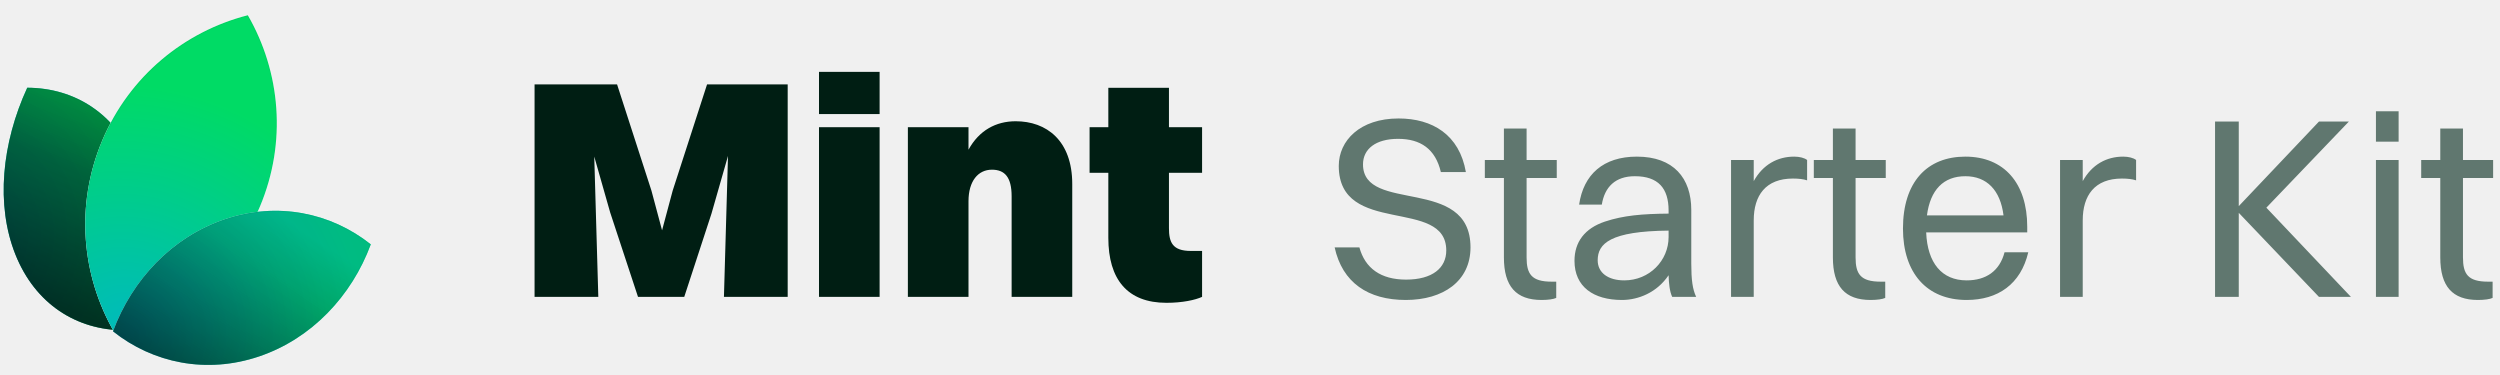
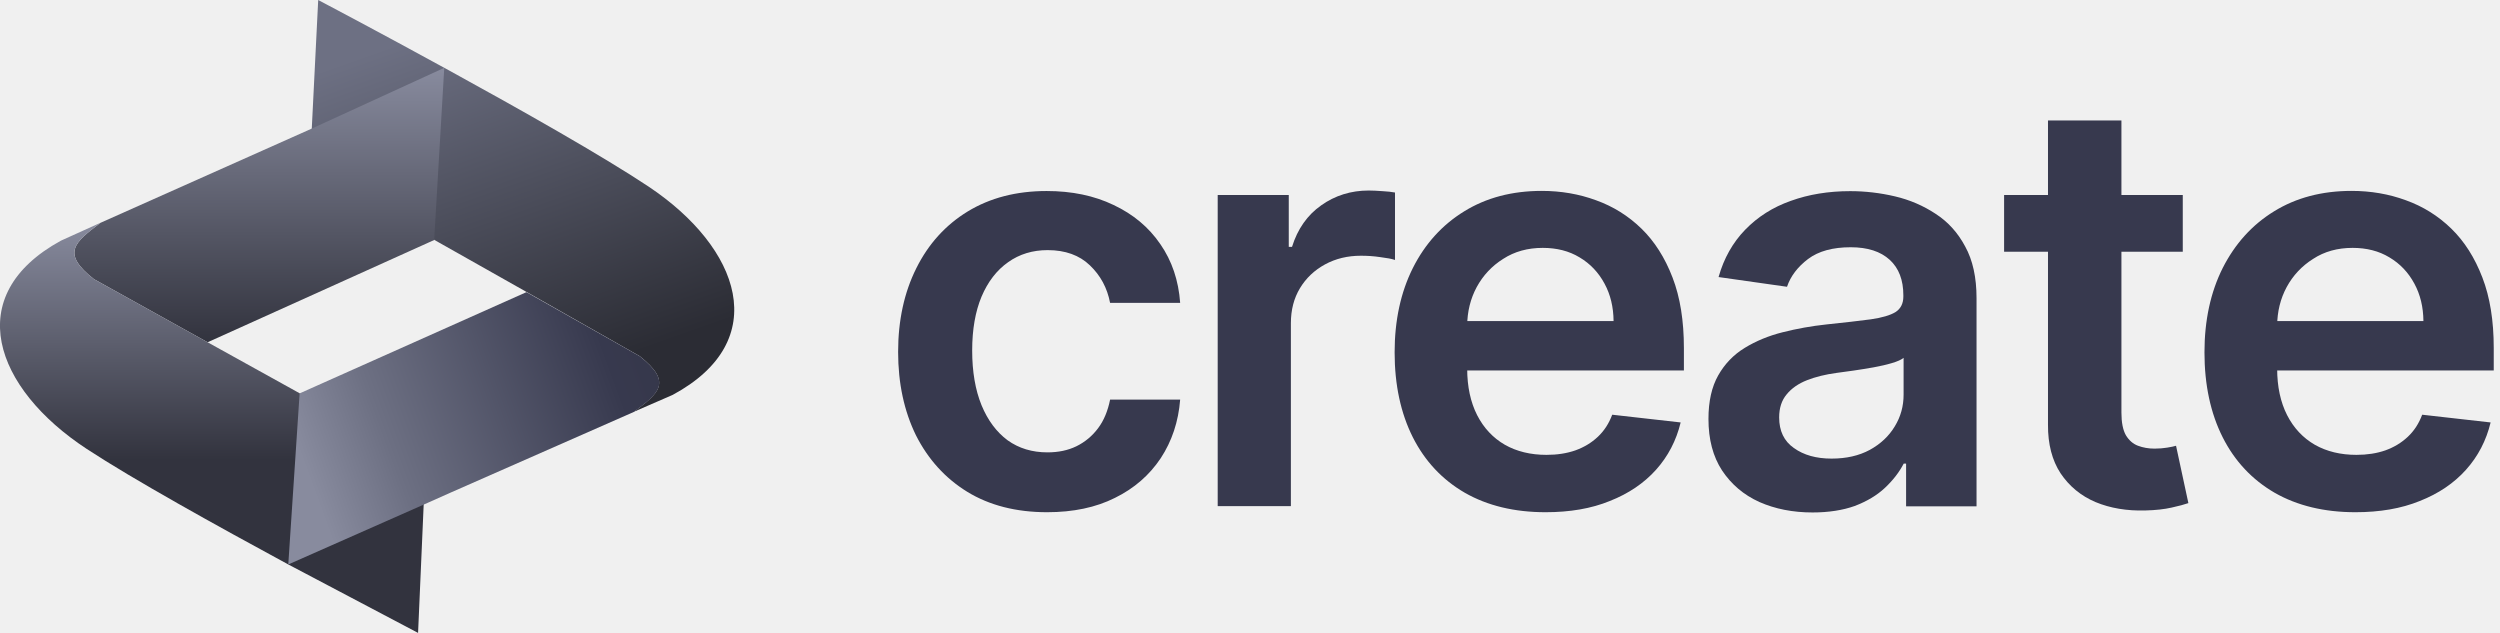
- <svg xmlns="http://www.w3.org/2000/svg" width="160" height="24" viewBox="0 0 160 24" fill="none">
-   <path d="M7.953 21.139C4.896 21.13 2.255 19.458 0.987 16.29C-0.28 13.121 0.109 9.163 1.744 5.615C4.801 5.624 7.442 7.296 8.71 10.465C9.977 13.633 9.588 17.591 7.953 21.139Z" fill="white" />
-   <path d="M7.953 21.139C4.896 21.13 2.255 19.458 0.987 16.29C-0.28 13.121 0.109 9.163 1.744 5.615C4.801 5.624 7.442 7.296 8.71 10.465C9.977 13.633 9.588 17.591 7.953 21.139Z" fill="url(#paint0_radial_115_86)" />
-   <path d="M7.953 21.139C4.896 21.13 2.255 19.458 0.987 16.29C-0.28 13.121 0.109 9.163 1.744 5.615C4.801 5.624 7.442 7.296 8.71 10.465C9.977 13.633 9.588 17.591 7.953 21.139Z" fill="black" fill-opacity="0.5" style="mix-blend-mode:hard-light" />
-   <path d="M7.953 21.139C4.896 21.13 2.255 19.458 0.987 16.29C-0.28 13.121 0.109 9.163 1.744 5.615C4.801 5.624 7.442 7.296 8.71 10.465C9.977 13.633 9.588 17.591 7.953 21.139Z" fill="url(#paint1_linear_115_86)" fill-opacity="0.5" style="mix-blend-mode:hard-light" />
-   <path d="M7.935 21.111C4.897 21.096 2.274 19.431 1.013 16.279C-0.248 13.124 0.136 9.182 1.762 5.643C4.8 5.659 7.423 7.324 8.684 10.476C9.945 13.63 9.561 17.572 7.935 21.111Z" stroke="url(#paint2_linear_115_86)" stroke-opacity="0.05" stroke-width="0.056" />
-   <path d="M7.31 21.257C11.354 20.221 14.884 17.375 16.628 13.236C18.373 9.097 17.945 4.587 15.86 0.976C11.816 2.012 8.287 4.858 6.542 8.998C4.797 13.137 5.225 17.646 7.31 21.257Z" fill="white" />
-   <path d="M7.31 21.257C11.354 20.221 14.884 17.375 16.628 13.236C18.373 9.097 17.945 4.587 15.86 0.976C11.816 2.012 8.287 4.858 6.542 8.998C4.797 13.137 5.225 17.646 7.31 21.257Z" fill="url(#paint3_radial_115_86)" />
-   <path d="M16.602 13.225C14.864 17.349 11.351 20.187 7.324 21.225C5.253 17.624 4.829 13.132 6.568 9.009C8.306 4.885 11.819 2.047 15.846 1.009C17.918 4.61 18.341 9.101 16.602 13.225Z" stroke="url(#paint4_linear_115_86)" stroke-opacity="0.05" stroke-width="0.056" />
-   <path d="M7.234 21.207C9.789 23.237 13.21 23.951 16.577 22.814C19.944 21.677 22.506 18.945 23.73 15.638C21.175 13.608 17.754 12.894 14.387 14.031C11.02 15.168 8.458 17.901 7.234 21.207Z" fill="white" />
-   <path d="M7.234 21.207C9.789 23.237 13.21 23.951 16.577 22.814C19.944 21.677 22.506 18.945 23.73 15.638C21.175 13.608 17.754 12.894 14.387 14.031C11.02 15.168 8.458 17.901 7.234 21.207Z" fill="url(#paint5_radial_115_86)" />
-   <path d="M7.234 21.207C9.789 23.237 13.21 23.951 16.577 22.814C19.944 21.677 22.506 18.945 23.73 15.638C21.175 13.608 17.754 12.894 14.387 14.031C11.02 15.168 8.458 17.901 7.234 21.207Z" fill="black" fill-opacity="0.2" style="mix-blend-mode:hard-light" />
-   <path d="M7.234 21.207C9.789 23.237 13.21 23.951 16.577 22.814C19.944 21.677 22.506 18.945 23.73 15.638C21.175 13.608 17.754 12.894 14.387 14.031C11.02 15.168 8.458 17.901 7.234 21.207Z" fill="url(#paint6_linear_115_86)" fill-opacity="0.5" style="mix-blend-mode:hard-light" />
-   <path d="M16.568 22.787C13.218 23.918 9.814 23.212 7.267 21.198C8.492 17.907 11.044 15.189 14.396 14.058C17.747 12.927 21.15 13.633 23.697 15.648C22.472 18.938 19.92 21.656 16.568 22.787Z" stroke="url(#paint7_linear_115_86)" stroke-opacity="0.05" stroke-width="0.056" />
-   <path d="M34.212 19V5.4H39.492L41.692 12.2L42.372 14.74L43.052 12.2L45.252 5.4H50.412V19H46.332L46.592 9.98L45.532 13.68L43.792 19H40.832L39.052 13.6L38.032 10.02L38.292 19H34.212ZM52.416 7.3V4.6H56.295V7.3H52.416ZM52.416 19V8.14H56.295V19H52.416ZM58.104 19V8.14H61.984V9.58C62.664 8.34 63.744 7.76 65.004 7.76C66.964 7.76 68.624 8.98 68.624 11.78V19H64.744V12.56C64.744 11.34 64.304 10.86 63.484 10.86C62.604 10.86 61.984 11.58 61.984 12.88V19H58.104ZM70.933 15.22V11.06H69.733V8.14H70.933V5.62H74.813V8.14H76.933V11.06H74.813V14.6C74.813 15.5 75.033 16.06 76.213 16.06H76.933V19C76.493 19.2 75.673 19.38 74.653 19.38C72.153 19.38 70.933 17.88 70.933 15.22Z" fill="#001E13" />
-   <path d="M87.232 10.519C87.232 13.687 94.112 11.229 94.112 15.832C94.112 17.994 92.364 19.198 89.971 19.198C87.562 19.198 85.912 18.093 85.417 15.832H87.001C87.364 17.169 88.371 17.895 89.987 17.895C91.671 17.895 92.561 17.152 92.561 16.03C92.561 12.598 85.681 15.155 85.681 10.618C85.681 9.001 87.034 7.582 89.509 7.582C91.671 7.582 93.403 8.621 93.816 11.014H92.215C91.868 9.529 90.912 8.886 89.476 8.886C88.057 8.886 87.232 9.529 87.232 10.519ZM96.25 16.476V11.393H95.029V10.239H96.25V8.226H97.702V10.239H99.632V11.393H97.702V16.476C97.702 17.532 98.015 18.026 99.302 18.026H99.599V19.066C99.434 19.148 99.071 19.198 98.659 19.198C97.025 19.198 96.25 18.323 96.25 16.476ZM102.516 13.093H101.064C101.345 11.162 102.615 10.024 104.76 10.024C107.103 10.024 108.242 11.393 108.242 13.44V16.888C108.242 17.895 108.324 18.521 108.555 19H107.021C106.856 18.654 106.806 18.142 106.79 17.614C106.047 18.72 104.859 19.198 103.803 19.198C101.988 19.198 100.767 18.357 100.767 16.69C100.767 15.486 101.427 14.611 102.714 14.182C103.902 13.786 105.107 13.687 106.79 13.671V13.473C106.79 12.053 106.13 11.278 104.628 11.278C103.374 11.278 102.698 11.971 102.516 13.093ZM102.252 16.657C102.252 17.465 102.929 17.944 103.952 17.944C105.569 17.944 106.79 16.674 106.79 15.172V14.759C103.061 14.793 102.252 15.585 102.252 16.657ZM110.787 19V10.239H112.239V11.591C112.833 10.519 113.774 10.024 114.83 10.024C115.176 10.024 115.49 10.107 115.655 10.239V11.542C115.407 11.46 115.094 11.427 114.747 11.427C112.998 11.427 112.239 12.515 112.239 14.1V19H110.787ZM117.305 16.476V11.393H116.084V10.239H117.305V8.226H118.757V10.239H120.688V11.393H118.757V16.476C118.757 17.532 119.071 18.026 120.358 18.026H120.655V19.066C120.49 19.148 120.127 19.198 119.714 19.198C118.081 19.198 117.305 18.323 117.305 16.476ZM129.809 16.145C129.33 18.192 127.862 19.198 125.865 19.198C123.324 19.198 121.79 17.482 121.79 14.627C121.79 11.658 123.324 10.024 125.783 10.024C128.258 10.024 129.743 11.723 129.743 14.512V14.875H123.275C123.357 16.838 124.281 17.944 125.865 17.944C127.103 17.944 127.977 17.35 128.291 16.145H129.809ZM125.783 11.278C124.38 11.278 123.539 12.152 123.324 13.786H128.225C128.027 12.169 127.152 11.278 125.783 11.278ZM131.843 19V10.239H133.295V11.591C133.889 10.519 134.829 10.024 135.885 10.024C136.232 10.024 136.545 10.107 136.71 10.239V11.542C136.463 11.46 136.149 11.427 135.803 11.427C134.054 11.427 133.295 12.515 133.295 14.1V19H131.843ZM141.763 19V7.78H143.281V13.192L148.413 7.78H150.327L145.047 13.291L150.459 19H148.413L143.281 13.621V19H141.763ZM152.06 9.067V7.12H153.512V9.067H152.06ZM152.06 19V10.239H153.512V19H152.06ZM156.178 16.476V11.393H154.957V10.239H156.178V8.226H157.63V10.239H159.56V11.393H157.63V16.476C157.63 17.532 157.943 18.026 159.23 18.026H159.527V19.066C159.362 19.148 158.999 19.198 158.587 19.198C156.953 19.198 156.178 18.323 156.178 16.476Z" fill="#002719" fill-opacity="0.6" />
+ <svg xmlns="http://www.w3.org/2000/svg" width="395" height="100" viewBox="0 0 395 100" fill="none">
+   <g clip-path="url(#clip0_1_33)">
+     <path d="M106.284 62.392L100 65.13L100.138 65.071C104.098 62.096 106.304 60.422 101.064 56.265L83.176 46.119L48.936 26.793L50.276 0C50.276 0 87.963 19.819 102.463 29.472C116.962 39.145 122.163 53.842 106.284 62.392Z" fill="url(#paint0_linear_1_33)" />
+     <path d="M70.193 10.717L68.597 37.924L32.801 54.078L14.854 44.109C9.594 39.992 11.82 38.298 15.741 35.303L15.839 35.225L15.288 35.461L15.524 35.362L49.271 20.311L70.193 10.717Z" fill="url(#paint1_linear_1_33)" />
+     <path d="M67.238 73.188L66.942 79.728L66.056 100L45.548 89.184C34.24 83.058 21.04 75.749 13.692 70.922C-0.867 61.367 -6.206 46.671 9.634 38.022L15.288 35.461L15.839 35.225L15.741 35.303C11.801 38.318 9.594 39.992 14.854 44.109L32.801 54.078L47.34 62.136L67.238 73.188Z" fill="url(#paint2_linear_1_33)" />
+     <path d="M100.138 65.091L71.139 77.857L67.652 79.413L66.942 79.728L45.548 89.184L47.34 62.155L83.176 46.158L101.084 56.285C106.324 60.422 104.117 62.116 100.138 65.091Z" fill="url(#paint3_linear_1_33)" />
+     <path d="M165.445 80.93C160.54 80.93 156.324 79.846 152.817 77.699C149.33 75.552 146.631 72.557 144.72 68.775C142.849 64.953 141.903 60.559 141.903 55.595C141.903 50.611 142.868 46.198 144.779 42.376C146.69 38.534 149.409 35.54 152.896 33.412C156.422 31.265 160.579 30.181 165.366 30.181C169.346 30.181 172.872 30.91 175.946 32.388C179.039 33.846 181.501 35.894 183.333 38.574C185.165 41.214 186.21 44.306 186.466 47.853H175.394C174.941 45.489 173.877 43.519 172.203 41.923C170.548 40.327 168.322 39.519 165.524 39.519C163.16 39.519 161.072 40.15 159.279 41.43C157.486 42.691 156.087 44.504 155.083 46.868C154.098 49.232 153.605 52.069 153.605 55.378C153.605 58.727 154.098 61.604 155.083 64.027C156.068 66.411 157.447 68.262 159.2 69.563C160.993 70.843 163.081 71.474 165.504 71.474C167.218 71.474 168.735 71.158 170.075 70.508C171.434 69.838 172.577 68.893 173.503 67.652C174.429 66.411 175.039 64.913 175.394 63.14H186.466C186.19 66.627 185.165 69.701 183.392 72.4C181.619 75.059 179.216 77.167 176.162 78.664C173.148 80.181 169.563 80.93 165.445 80.93Z" fill="#37394E" />
+     <path d="M192.396 79.965V30.812H203.625V39.007H204.137C205.024 36.17 206.56 33.983 208.747 32.447C210.934 30.89 213.455 30.102 216.253 30.102C216.883 30.102 217.612 30.142 218.4 30.201C219.208 30.24 219.878 30.319 220.41 30.418V41.076C219.917 40.898 219.149 40.76 218.065 40.623C217.021 40.465 216.017 40.406 215.032 40.406C212.924 40.406 211.032 40.859 209.338 41.785C207.683 42.691 206.363 43.932 205.398 45.528C204.433 47.124 203.96 48.976 203.96 51.064V79.965H192.396Z" fill="#37394E" />
+     <path d="M244.208 80.93C239.283 80.93 235.028 79.905 231.442 77.857C227.876 75.788 225.138 72.872 223.227 69.09C221.316 65.288 220.351 60.816 220.351 55.674C220.351 50.611 221.316 46.178 223.227 42.356C225.158 38.515 227.876 35.52 231.344 33.392C234.811 31.245 238.909 30.162 243.597 30.162C246.631 30.162 249.488 30.654 252.167 31.639C254.866 32.604 257.269 34.102 259.338 36.111C261.426 38.14 263.061 40.721 264.263 43.853C265.465 46.966 266.056 50.69 266.056 54.984V58.53H225.788V50.729H254.945C254.925 48.503 254.452 46.533 253.507 44.799C252.561 43.046 251.261 41.667 249.567 40.662C247.912 39.657 245.961 39.165 243.755 39.165C241.391 39.165 239.303 39.736 237.51 40.898C235.717 42.021 234.318 43.519 233.314 45.37C232.329 47.203 231.836 49.232 231.816 51.418V58.235C231.816 61.091 232.348 63.554 233.392 65.603C234.437 67.632 235.894 69.188 237.766 70.272C239.638 71.336 241.844 71.868 244.346 71.868C246.04 71.868 247.557 71.631 248.916 71.158C250.276 70.666 251.458 69.957 252.463 69.011C253.467 68.065 254.216 66.903 254.728 65.524L265.544 66.746C264.854 69.602 263.554 72.104 261.643 74.232C259.752 76.34 257.309 77.995 254.354 79.157C251.418 80.359 248.03 80.93 244.208 80.93Z" fill="#37394E" />
+     <path d="M286.387 80.969C283.274 80.969 280.477 80.418 277.975 79.314C275.493 78.192 273.542 76.517 272.084 74.33C270.646 72.124 269.937 69.425 269.937 66.194C269.937 63.416 270.449 61.131 271.474 59.318C272.498 57.506 273.897 56.048 275.67 54.965C277.443 53.881 279.433 53.054 281.639 52.502C283.885 51.931 286.19 51.517 288.574 51.261C291.45 50.965 293.794 50.69 295.587 50.453C297.38 50.197 298.68 49.803 299.488 49.31C300.315 48.779 300.729 47.951 300.729 46.848V46.651C300.729 44.247 300.02 42.376 298.582 41.056C297.143 39.736 295.095 39.066 292.415 39.066C289.578 39.066 287.333 39.677 285.678 40.918C284.043 42.159 282.92 43.617 282.348 45.311L271.533 43.775C272.38 40.78 273.798 38.298 275.749 36.288C277.719 34.259 280.102 32.742 282.939 31.738C285.776 30.713 288.909 30.201 292.336 30.201C294.701 30.201 297.065 30.477 299.409 31.028C301.753 31.58 303.901 32.506 305.831 33.786C307.782 35.047 309.338 36.761 310.5 38.948C311.702 41.115 312.293 43.853 312.293 47.104V80.004H301.162V73.247H300.788C300.079 74.606 299.094 75.886 297.813 77.088C296.552 78.27 294.957 79.216 293.046 79.945C291.174 80.615 288.928 80.969 286.387 80.969ZM289.381 72.459C291.706 72.459 293.716 72.005 295.429 71.08C297.143 70.134 298.444 68.912 299.37 67.376C300.315 65.839 300.768 64.165 300.768 62.352V56.541C300.414 56.836 299.783 57.112 298.916 57.368C298.069 57.624 297.104 57.841 296.04 58.038C294.976 58.235 293.913 58.392 292.868 58.55C291.824 58.708 290.918 58.826 290.15 58.924C288.416 59.161 286.879 59.535 285.52 60.067C284.161 60.599 283.077 61.347 282.289 62.313C281.501 63.258 281.107 64.46 281.107 65.957C281.107 68.085 281.875 69.701 283.432 70.784C284.988 71.907 286.978 72.459 289.381 72.459Z" fill="#37394E" />
+     <path d="M344.878 30.812V39.775H316.647V30.812H344.878ZM323.601 19.031H335.185V65.189C335.185 66.746 335.422 67.947 335.894 68.775C336.387 69.582 337.017 70.134 337.805 70.43C338.593 70.725 339.46 70.883 340.426 70.883C341.154 70.883 341.805 70.823 342.415 70.725C343.026 70.626 343.499 70.528 343.814 70.43L345.764 79.492C345.154 79.708 344.267 79.945 343.105 80.201C341.982 80.457 340.583 80.615 338.948 80.654C336.052 80.733 333.432 80.299 331.107 79.334C328.782 78.349 326.95 76.832 325.571 74.783C324.232 72.734 323.562 70.173 323.582 67.1V19.031H323.601Z" fill="#37394E" />
+     <path d="M372.163 80.93C367.238 80.93 362.983 79.905 359.397 77.857C355.831 75.788 353.093 72.872 351.182 69.09C349.271 65.288 348.306 60.816 348.306 55.674C348.306 50.611 349.271 46.178 351.182 42.356C353.132 38.515 355.831 35.52 359.299 33.392C362.766 31.245 366.864 30.162 371.552 30.162C374.586 30.162 377.443 30.654 380.122 31.639C382.821 32.604 385.225 34.102 387.293 36.111C389.381 38.14 391.017 40.721 392.218 43.853C393.42 46.966 394.011 50.69 394.011 54.984V58.53H353.743V50.729H382.9C382.88 48.503 382.407 46.533 381.462 44.799C380.516 43.046 379.216 41.667 377.522 40.662C375.867 39.657 373.916 39.165 371.71 39.165C369.346 39.165 367.258 39.736 365.485 40.898C363.692 42.021 362.293 43.519 361.288 45.37C360.303 47.203 359.811 49.232 359.791 51.418V58.235C359.791 61.091 360.323 63.554 361.367 65.603C362.411 67.632 363.869 69.188 365.741 70.272C367.612 71.336 369.819 71.868 372.321 71.868C373.995 71.868 375.532 71.631 376.891 71.158C378.251 70.666 379.433 69.957 380.437 69.011C381.442 68.065 382.191 66.903 382.703 65.524L393.518 66.746C392.829 69.602 391.529 72.104 389.618 74.232C387.727 76.34 385.284 77.995 382.329 79.157C379.373 80.359 375.985 80.93 372.163 80.93Z" fill="#37394E" />
+   </g>
  <defs>
-     <radialGradient id="paint0_radial_115_86" cx="0" cy="0" r="1" gradientUnits="userSpaceOnUse" gradientTransform="translate(-3.00503 15.023) rotate(-10.029) scale(17.9572 17.784)">
-       <stop stop-color="#00B0BB" />
-       <stop offset="1" stop-color="#00DB65" />
-     </radialGradient>
-     <linearGradient id="paint1_linear_115_86" x1="7.39" y1="4.813" x2="1.63" y2="18.689" gradientUnits="userSpaceOnUse">
-       <stop stop-color="#18E299" />
-       <stop offset="1" />
+     <linearGradient id="paint0_linear_1_33" x1="69.536" y1="0.1" x2="93.477" y2="67.761" gradientUnits="userSpaceOnUse">
+       <stop offset="0.057" stop-color="#6D7083" />
+       <stop offset="0.875" stop-color="#2B2C34" />
    </linearGradient>
-     <linearGradient id="paint2_linear_115_86" x1="7.948" y1="8.016" x2="1.761" y2="18.746" gradientUnits="userSpaceOnUse">
-       <stop />
-       <stop offset="1" stop-opacity="0" />
+     <linearGradient id="paint1_linear_1_33" x1="40.983" y1="10.718" x2="40.983" y2="54.076" gradientUnits="userSpaceOnUse">
+       <stop stop-color="#888B9E" />
+       <stop offset="1" stop-color="#32333E" />
    </linearGradient>
-     <radialGradient id="paint3_radial_115_86" cx="0" cy="0" r="1" gradientUnits="userSpaceOnUse" gradientTransform="translate(8.11404 20.8822) rotate(-75.7542) scale(21.6246 23.7772)">
-       <stop stop-color="#00BBBB" />
-       <stop offset="0.713" stop-color="#00DB65" />
-     </radialGradient>
-     <linearGradient id="paint4_linear_115_86" x1="7.602" y1="5.871" x2="15.556" y2="16.372" gradientUnits="userSpaceOnUse">
-       <stop />
-       <stop offset="1" stop-opacity="0" />
+     <linearGradient id="paint2_linear_1_33" x1="33.622" y1="35.215" x2="33.622" y2="99.992" gradientUnits="userSpaceOnUse">
+       <stop stop-color="#888B9E" />
+       <stop offset="0.578" stop-color="#32333E" />
    </linearGradient>
-     <radialGradient id="paint5_radial_115_86" cx="0" cy="0" r="1" gradientUnits="userSpaceOnUse" gradientTransform="translate(7.84537 21.5181) rotate(-20.3525) scale(18.5603 17.32)">
-       <stop stop-color="#00B0BB" />
-       <stop offset="1" stop-color="#00DB65" />
-     </radialGradient>
-     <linearGradient id="paint6_linear_115_86" x1="16.808" y1="13.007" x2="10.041" y2="22.994" gradientUnits="userSpaceOnUse">
-       <stop stop-color="#00B1BC" />
-       <stop offset="1" />
+     <linearGradient id="paint3_linear_1_33" x1="11.349" y1="87.022" x2="131.131" y2="43.276" gradientUnits="userSpaceOnUse">
+       <stop offset="0.307" stop-color="#888B9E" />
+       <stop offset="0.413" stop-color="#6D7083" />
+       <stop offset="0.705" stop-color="#37394E" />
+       <stop offset="1" stop-color="#32333E" />
    </linearGradient>
-     <linearGradient id="paint7_linear_115_86" x1="16.808" y1="13.007" x2="14.169" y2="23.841" gradientUnits="userSpaceOnUse">
-       <stop />
-       <stop offset="1" stop-opacity="0" />
-     </linearGradient>
+     <clipPath id="clip0_1_33">
+       <rect width="394.011" height="100" fill="white" />
+     </clipPath>
  </defs>
</svg>
